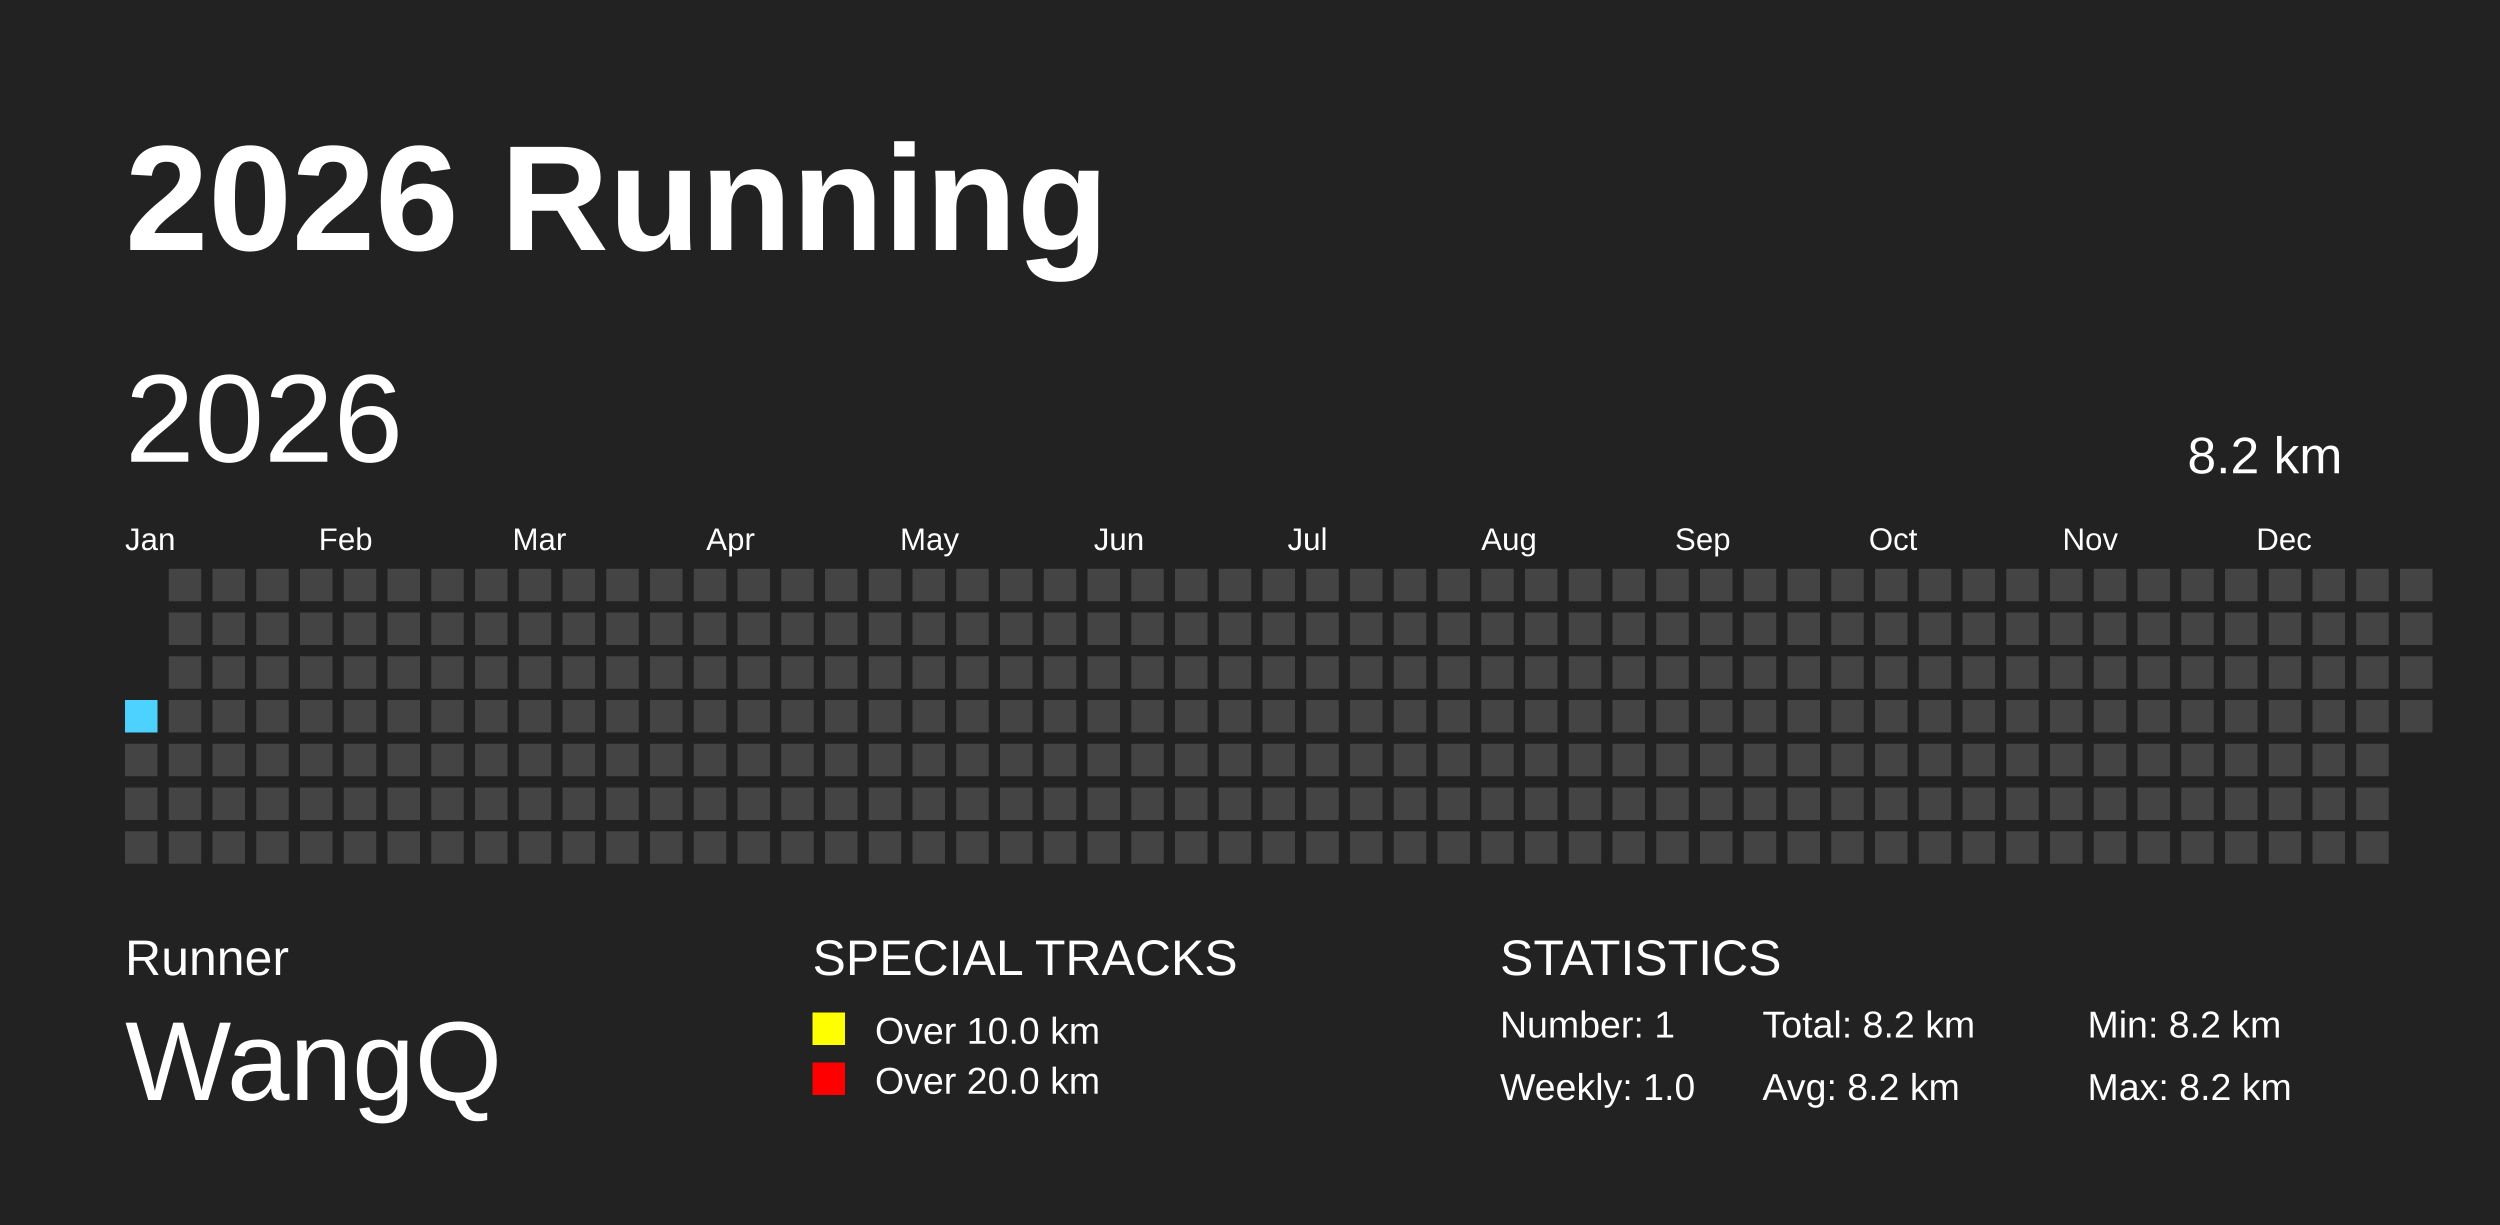
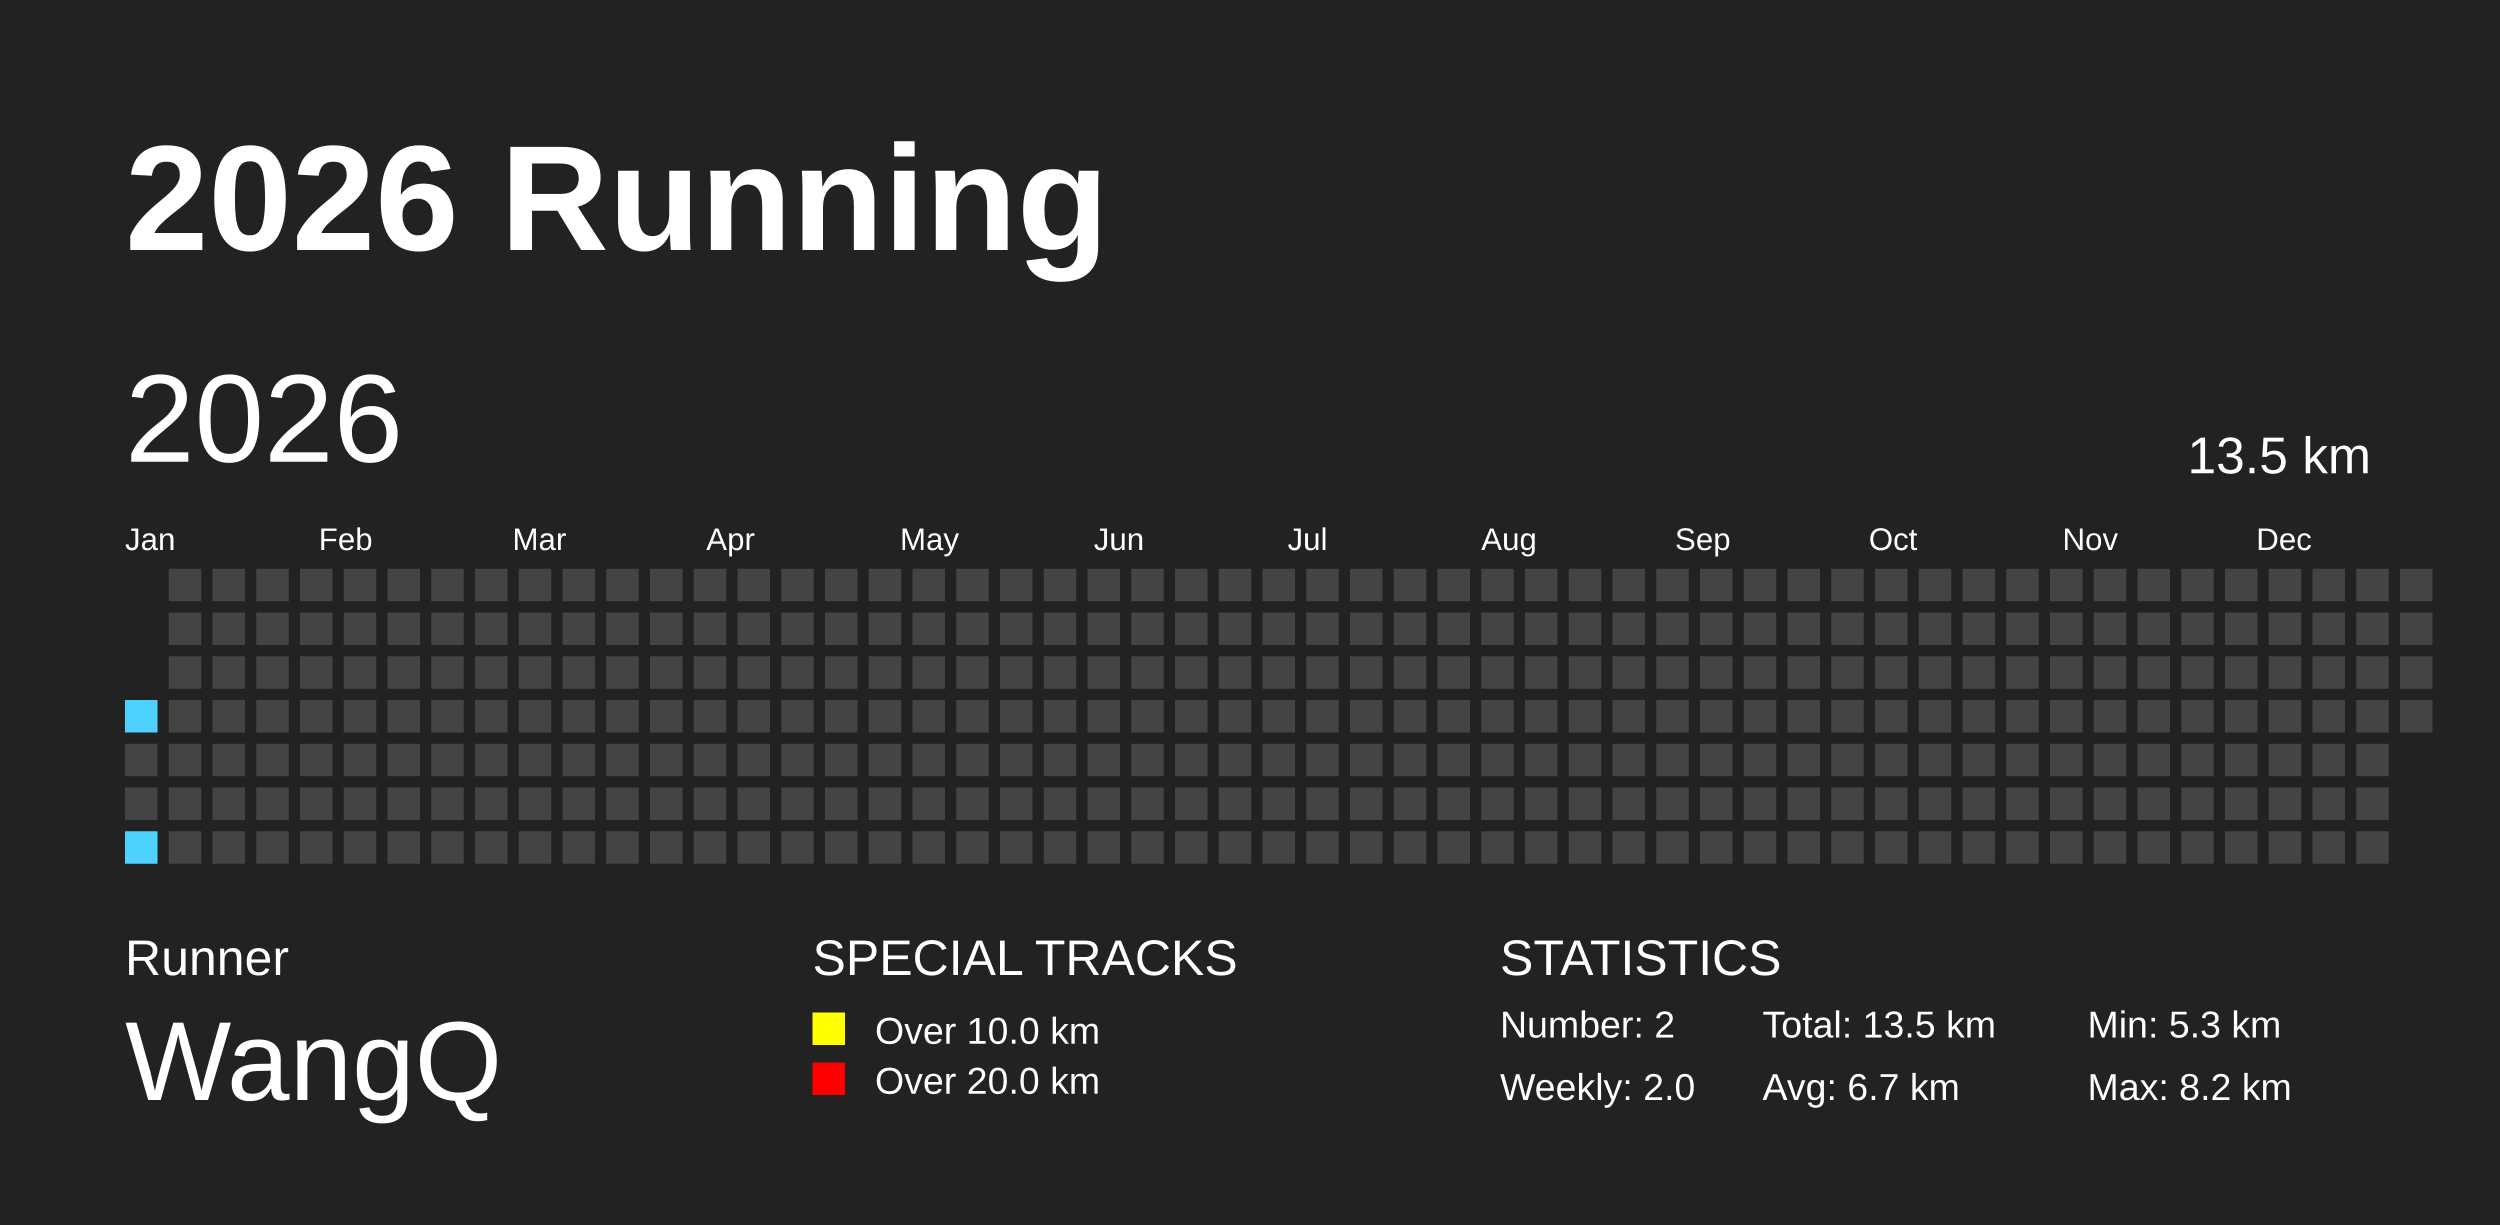
<svg xmlns="http://www.w3.org/2000/svg" baseProfile="full" height="98mm" version="1.1" viewBox="0,0,200,98" width="200mm">
  <defs />
  <rect fill="#222222" height="98" width="200" x="0" y="0" />
  <text fill="#FFFFFF" style="font-size:12px; font-family:Arial; font-weight:bold;" x="10" y="20">2026 Running</text>
  <text fill="#FFFFFF" style="font-size:4px; font-family:Arial" x="10" y="78">Runner</text>
  <text fill="#FFFFFF" style="font-size:9px; font-family:Arial" x="10" y="88">WangQ</text>
  <text fill="#FFFFFF" style="font-size:4px; font-family:Arial" x="65" y="78">SPECIAL TRACKS</text>
  <rect fill="yellow" height="2.6" width="2.6" x="65" y="81" />
  <text fill="#FFFFFF" style="font-size:3px; font-family:Arial" x="70" y="83.5">Over 10.0 km</text>
  <rect fill="red" height="2.6" width="2.6" x="65" y="85" />
  <text fill="#FFFFFF" style="font-size:3px; font-family:Arial" x="70" y="87.5">Over 20.0 km</text>
  <text fill="#FFFFFF" style="font-size:4px; font-family:Arial" x="120" y="78">STATISTICS</text>
-   <text fill="#FFFFFF" style="font-size:3px; font-family:Arial" x="120" y="83">Number: 1</text>
-   <text fill="#FFFFFF" style="font-size:3px; font-family:Arial" x="120" y="88">Weekly: 1.0</text>
-   <text fill="#FFFFFF" style="font-size:3px; font-family:Arial" x="141" y="83">Total: 8.2 km</text>
-   <text fill="#FFFFFF" style="font-size:3px; font-family:Arial" x="141" y="88">Avg: 8.2 km</text>
-   <text fill="#FFFFFF" style="font-size:3px; font-family:Arial" x="167" y="83">Min: 8.2 km</text>
+   <text fill="#FFFFFF" style="font-size:3px; font-family:Arial" x="120" y="83">Number: 2</text>
+   <text fill="#FFFFFF" style="font-size:3px; font-family:Arial" x="120" y="88">Weekly: 2.0</text>
+   <text fill="#FFFFFF" style="font-size:3px; font-family:Arial" x="141" y="83">Total: 13.5 km</text>
+   <text fill="#FFFFFF" style="font-size:3px; font-family:Arial" x="141" y="88">Avg: 6.7 km</text>
+   <text fill="#FFFFFF" style="font-size:3px; font-family:Arial" x="167" y="83">Min: 5.3 km</text>
  <text fill="#FFFFFF" style="font-size:3px; font-family:Arial" x="167" y="88">Max: 8.2 km</text>
  <text dominant-baseline="hanging" fill="#FFFFFF" style="font-size:10.0px; font-family:Arial;" x="10" y="30">2026</text>
-   <text dominant-baseline="hanging" fill="#FFFFFF" style="font-size:4.125px; font-family:Arial;" x="175" y="35">8.2 km</text>
+   <text dominant-baseline="hanging" fill="#FFFFFF" style="font-size:4.125px; font-family:Arial;" x="175" y="35">13.5 km</text>
  <text fill="#FFFFFF" style="font-size:2.5px; font-family:Arial" x="10.0" y="44">Jan</text>
  <text fill="#FFFFFF" style="font-size:2.5px; font-family:Arial" x="25.5" y="44">Feb</text>
  <text fill="#FFFFFF" style="font-size:2.5px; font-family:Arial" x="41.0" y="44">Mar</text>
  <text fill="#FFFFFF" style="font-size:2.5px; font-family:Arial" x="56.5" y="44">Apr</text>
  <text fill="#FFFFFF" style="font-size:2.5px; font-family:Arial" x="72.0" y="44">May</text>
  <text fill="#FFFFFF" style="font-size:2.5px; font-family:Arial" x="87.5" y="44">Jun</text>
  <text fill="#FFFFFF" style="font-size:2.5px; font-family:Arial" x="103.0" y="44">Jul</text>
  <text fill="#FFFFFF" style="font-size:2.5px; font-family:Arial" x="118.5" y="44">Aug</text>
  <text fill="#FFFFFF" style="font-size:2.5px; font-family:Arial" x="134.0" y="44">Sep</text>
  <text fill="#FFFFFF" style="font-size:2.5px; font-family:Arial" x="149.5" y="44">Oct</text>
  <text fill="#FFFFFF" style="font-size:2.5px; font-family:Arial" x="165.0" y="44">Nov</text>
  <text fill="#FFFFFF" style="font-size:2.5px; font-family:Arial" x="180.5" y="44">Dec</text>
  <rect fill="#4DD2FF" height="2.6" width="2.6" x="10.0" y="56.0" />
  <rect fill="#444444" height="2.6" width="2.6" x="10.0" y="59.5" />
  <rect fill="#444444" height="2.6" width="2.6" x="10.0" y="63.0" />
-   <rect fill="#444444" height="2.6" width="2.6" x="10.0" y="66.5" />
+   <rect fill="#4DD2FF" height="2.6" width="2.6" x="10.0" y="66.5" />
  <rect fill="#444444" height="2.6" width="2.6" x="13.5" y="45.5" />
  <rect fill="#444444" height="2.6" width="2.6" x="13.5" y="49.0" />
  <rect fill="#444444" height="2.6" width="2.6" x="13.5" y="52.5" />
  <rect fill="#444444" height="2.6" width="2.6" x="13.5" y="56.0" />
  <rect fill="#444444" height="2.6" width="2.6" x="13.5" y="59.5" />
  <rect fill="#444444" height="2.6" width="2.6" x="13.5" y="63.0" />
  <rect fill="#444444" height="2.6" width="2.6" x="13.5" y="66.5" />
  <rect fill="#444444" height="2.6" width="2.6" x="17.0" y="45.5" />
  <rect fill="#444444" height="2.6" width="2.6" x="17.0" y="49.0" />
  <rect fill="#444444" height="2.6" width="2.6" x="17.0" y="52.5" />
  <rect fill="#444444" height="2.6" width="2.6" x="17.0" y="56.0" />
  <rect fill="#444444" height="2.6" width="2.6" x="17.0" y="59.5" />
  <rect fill="#444444" height="2.6" width="2.6" x="17.0" y="63.0" />
  <rect fill="#444444" height="2.6" width="2.6" x="17.0" y="66.5" />
  <rect fill="#444444" height="2.6" width="2.6" x="20.5" y="45.5" />
  <rect fill="#444444" height="2.6" width="2.6" x="20.5" y="49.0" />
  <rect fill="#444444" height="2.6" width="2.6" x="20.5" y="52.5" />
  <rect fill="#444444" height="2.6" width="2.6" x="20.5" y="56.0" />
  <rect fill="#444444" height="2.6" width="2.6" x="20.5" y="59.5" />
  <rect fill="#444444" height="2.6" width="2.6" x="20.5" y="63.0" />
  <rect fill="#444444" height="2.6" width="2.6" x="20.5" y="66.5" />
  <rect fill="#444444" height="2.6" width="2.6" x="24.0" y="45.5" />
  <rect fill="#444444" height="2.6" width="2.6" x="24.0" y="49.0" />
  <rect fill="#444444" height="2.6" width="2.6" x="24.0" y="52.5" />
  <rect fill="#444444" height="2.6" width="2.6" x="24.0" y="56.0" />
  <rect fill="#444444" height="2.6" width="2.6" x="24.0" y="59.5" />
  <rect fill="#444444" height="2.6" width="2.6" x="24.0" y="63.0" />
  <rect fill="#444444" height="2.6" width="2.6" x="24.0" y="66.5" />
  <rect fill="#444444" height="2.6" width="2.6" x="27.5" y="45.5" />
  <rect fill="#444444" height="2.6" width="2.6" x="27.5" y="49.0" />
  <rect fill="#444444" height="2.6" width="2.6" x="27.5" y="52.5" />
  <rect fill="#444444" height="2.6" width="2.6" x="27.5" y="56.0" />
  <rect fill="#444444" height="2.6" width="2.6" x="27.5" y="59.5" />
  <rect fill="#444444" height="2.6" width="2.6" x="27.5" y="63.0" />
  <rect fill="#444444" height="2.6" width="2.6" x="27.5" y="66.5" />
  <rect fill="#444444" height="2.6" width="2.6" x="31.0" y="45.5" />
  <rect fill="#444444" height="2.6" width="2.6" x="31.0" y="49.0" />
  <rect fill="#444444" height="2.6" width="2.6" x="31.0" y="52.5" />
  <rect fill="#444444" height="2.6" width="2.6" x="31.0" y="56.0" />
  <rect fill="#444444" height="2.6" width="2.6" x="31.0" y="59.5" />
  <rect fill="#444444" height="2.6" width="2.6" x="31.0" y="63.0" />
  <rect fill="#444444" height="2.6" width="2.6" x="31.0" y="66.5" />
  <rect fill="#444444" height="2.6" width="2.6" x="34.5" y="45.5" />
  <rect fill="#444444" height="2.6" width="2.6" x="34.5" y="49.0" />
  <rect fill="#444444" height="2.6" width="2.6" x="34.5" y="52.5" />
  <rect fill="#444444" height="2.6" width="2.6" x="34.5" y="56.0" />
  <rect fill="#444444" height="2.6" width="2.6" x="34.5" y="59.5" />
  <rect fill="#444444" height="2.6" width="2.6" x="34.5" y="63.0" />
  <rect fill="#444444" height="2.6" width="2.6" x="34.5" y="66.5" />
  <rect fill="#444444" height="2.6" width="2.6" x="38.0" y="45.5" />
  <rect fill="#444444" height="2.6" width="2.6" x="38.0" y="49.0" />
  <rect fill="#444444" height="2.6" width="2.6" x="38.0" y="52.5" />
  <rect fill="#444444" height="2.6" width="2.6" x="38.0" y="56.0" />
  <rect fill="#444444" height="2.6" width="2.6" x="38.0" y="59.5" />
  <rect fill="#444444" height="2.6" width="2.6" x="38.0" y="63.0" />
  <rect fill="#444444" height="2.6" width="2.6" x="38.0" y="66.5" />
  <rect fill="#444444" height="2.6" width="2.6" x="41.5" y="45.5" />
  <rect fill="#444444" height="2.6" width="2.6" x="41.5" y="49.0" />
  <rect fill="#444444" height="2.6" width="2.6" x="41.5" y="52.5" />
  <rect fill="#444444" height="2.6" width="2.6" x="41.5" y="56.0" />
  <rect fill="#444444" height="2.6" width="2.6" x="41.5" y="59.5" />
  <rect fill="#444444" height="2.6" width="2.6" x="41.5" y="63.0" />
  <rect fill="#444444" height="2.6" width="2.6" x="41.5" y="66.5" />
  <rect fill="#444444" height="2.6" width="2.6" x="45.0" y="45.5" />
  <rect fill="#444444" height="2.6" width="2.6" x="45.0" y="49.0" />
  <rect fill="#444444" height="2.6" width="2.6" x="45.0" y="52.5" />
  <rect fill="#444444" height="2.6" width="2.6" x="45.0" y="56.0" />
  <rect fill="#444444" height="2.6" width="2.6" x="45.0" y="59.5" />
  <rect fill="#444444" height="2.6" width="2.6" x="45.0" y="63.0" />
  <rect fill="#444444" height="2.6" width="2.6" x="45.0" y="66.5" />
  <rect fill="#444444" height="2.6" width="2.6" x="48.5" y="45.5" />
  <rect fill="#444444" height="2.6" width="2.6" x="48.5" y="49.0" />
  <rect fill="#444444" height="2.6" width="2.6" x="48.5" y="52.5" />
  <rect fill="#444444" height="2.6" width="2.6" x="48.5" y="56.0" />
  <rect fill="#444444" height="2.6" width="2.6" x="48.5" y="59.5" />
  <rect fill="#444444" height="2.6" width="2.6" x="48.5" y="63.0" />
  <rect fill="#444444" height="2.6" width="2.6" x="48.5" y="66.5" />
  <rect fill="#444444" height="2.6" width="2.6" x="52.0" y="45.5" />
  <rect fill="#444444" height="2.6" width="2.6" x="52.0" y="49.0" />
  <rect fill="#444444" height="2.6" width="2.6" x="52.0" y="52.5" />
  <rect fill="#444444" height="2.6" width="2.6" x="52.0" y="56.0" />
  <rect fill="#444444" height="2.6" width="2.6" x="52.0" y="59.5" />
  <rect fill="#444444" height="2.6" width="2.6" x="52.0" y="63.0" />
  <rect fill="#444444" height="2.6" width="2.6" x="52.0" y="66.5" />
  <rect fill="#444444" height="2.6" width="2.6" x="55.5" y="45.5" />
  <rect fill="#444444" height="2.6" width="2.6" x="55.5" y="49.0" />
  <rect fill="#444444" height="2.6" width="2.6" x="55.5" y="52.5" />
  <rect fill="#444444" height="2.6" width="2.6" x="55.5" y="56.0" />
  <rect fill="#444444" height="2.6" width="2.6" x="55.5" y="59.5" />
  <rect fill="#444444" height="2.6" width="2.6" x="55.5" y="63.0" />
  <rect fill="#444444" height="2.6" width="2.6" x="55.5" y="66.5" />
  <rect fill="#444444" height="2.6" width="2.6" x="59.0" y="45.5" />
  <rect fill="#444444" height="2.6" width="2.6" x="59.0" y="49.0" />
  <rect fill="#444444" height="2.6" width="2.6" x="59.0" y="52.5" />
  <rect fill="#444444" height="2.6" width="2.6" x="59.0" y="56.0" />
  <rect fill="#444444" height="2.6" width="2.6" x="59.0" y="59.5" />
  <rect fill="#444444" height="2.6" width="2.6" x="59.0" y="63.0" />
  <rect fill="#444444" height="2.6" width="2.6" x="59.0" y="66.5" />
  <rect fill="#444444" height="2.6" width="2.6" x="62.5" y="45.5" />
  <rect fill="#444444" height="2.6" width="2.6" x="62.5" y="49.0" />
  <rect fill="#444444" height="2.6" width="2.6" x="62.5" y="52.5" />
  <rect fill="#444444" height="2.6" width="2.6" x="62.5" y="56.0" />
  <rect fill="#444444" height="2.6" width="2.6" x="62.5" y="59.5" />
  <rect fill="#444444" height="2.6" width="2.6" x="62.5" y="63.0" />
  <rect fill="#444444" height="2.6" width="2.6" x="62.5" y="66.5" />
  <rect fill="#444444" height="2.6" width="2.6" x="66.0" y="45.5" />
  <rect fill="#444444" height="2.6" width="2.6" x="66.0" y="49.0" />
  <rect fill="#444444" height="2.6" width="2.6" x="66.0" y="52.5" />
  <rect fill="#444444" height="2.6" width="2.6" x="66.0" y="56.0" />
  <rect fill="#444444" height="2.6" width="2.6" x="66.0" y="59.5" />
  <rect fill="#444444" height="2.6" width="2.6" x="66.0" y="63.0" />
  <rect fill="#444444" height="2.6" width="2.6" x="66.0" y="66.5" />
  <rect fill="#444444" height="2.6" width="2.6" x="69.5" y="45.5" />
  <rect fill="#444444" height="2.6" width="2.6" x="69.5" y="49.0" />
  <rect fill="#444444" height="2.6" width="2.6" x="69.5" y="52.5" />
  <rect fill="#444444" height="2.6" width="2.6" x="69.5" y="56.0" />
  <rect fill="#444444" height="2.6" width="2.6" x="69.5" y="59.5" />
  <rect fill="#444444" height="2.6" width="2.6" x="69.5" y="63.0" />
  <rect fill="#444444" height="2.6" width="2.6" x="69.5" y="66.5" />
  <rect fill="#444444" height="2.6" width="2.6" x="73.0" y="45.5" />
  <rect fill="#444444" height="2.6" width="2.6" x="73.0" y="49.0" />
  <rect fill="#444444" height="2.6" width="2.6" x="73.0" y="52.5" />
  <rect fill="#444444" height="2.6" width="2.6" x="73.0" y="56.0" />
  <rect fill="#444444" height="2.6" width="2.6" x="73.0" y="59.5" />
  <rect fill="#444444" height="2.6" width="2.6" x="73.0" y="63.0" />
  <rect fill="#444444" height="2.6" width="2.6" x="73.0" y="66.5" />
  <rect fill="#444444" height="2.6" width="2.6" x="76.5" y="45.5" />
  <rect fill="#444444" height="2.6" width="2.6" x="76.5" y="49.0" />
  <rect fill="#444444" height="2.6" width="2.6" x="76.5" y="52.5" />
  <rect fill="#444444" height="2.6" width="2.6" x="76.5" y="56.0" />
  <rect fill="#444444" height="2.6" width="2.6" x="76.5" y="59.5" />
  <rect fill="#444444" height="2.6" width="2.6" x="76.5" y="63.0" />
  <rect fill="#444444" height="2.6" width="2.6" x="76.5" y="66.5" />
  <rect fill="#444444" height="2.6" width="2.6" x="80.0" y="45.5" />
  <rect fill="#444444" height="2.6" width="2.6" x="80.0" y="49.0" />
  <rect fill="#444444" height="2.6" width="2.6" x="80.0" y="52.5" />
  <rect fill="#444444" height="2.6" width="2.6" x="80.0" y="56.0" />
  <rect fill="#444444" height="2.6" width="2.6" x="80.0" y="59.5" />
  <rect fill="#444444" height="2.6" width="2.6" x="80.0" y="63.0" />
  <rect fill="#444444" height="2.6" width="2.6" x="80.0" y="66.5" />
  <rect fill="#444444" height="2.6" width="2.6" x="83.5" y="45.5" />
  <rect fill="#444444" height="2.6" width="2.6" x="83.5" y="49.0" />
  <rect fill="#444444" height="2.6" width="2.6" x="83.5" y="52.5" />
  <rect fill="#444444" height="2.6" width="2.6" x="83.5" y="56.0" />
  <rect fill="#444444" height="2.6" width="2.6" x="83.5" y="59.5" />
  <rect fill="#444444" height="2.6" width="2.6" x="83.5" y="63.0" />
  <rect fill="#444444" height="2.6" width="2.6" x="83.5" y="66.5" />
  <rect fill="#444444" height="2.6" width="2.6" x="87.0" y="45.5" />
  <rect fill="#444444" height="2.6" width="2.6" x="87.0" y="49.0" />
  <rect fill="#444444" height="2.6" width="2.6" x="87.0" y="52.5" />
  <rect fill="#444444" height="2.6" width="2.6" x="87.0" y="56.0" />
  <rect fill="#444444" height="2.6" width="2.6" x="87.0" y="59.5" />
  <rect fill="#444444" height="2.6" width="2.6" x="87.0" y="63.0" />
  <rect fill="#444444" height="2.6" width="2.6" x="87.0" y="66.5" />
  <rect fill="#444444" height="2.6" width="2.6" x="90.5" y="45.5" />
  <rect fill="#444444" height="2.6" width="2.6" x="90.5" y="49.0" />
  <rect fill="#444444" height="2.6" width="2.6" x="90.5" y="52.5" />
  <rect fill="#444444" height="2.6" width="2.6" x="90.5" y="56.0" />
  <rect fill="#444444" height="2.6" width="2.6" x="90.5" y="59.5" />
  <rect fill="#444444" height="2.6" width="2.6" x="90.5" y="63.0" />
  <rect fill="#444444" height="2.6" width="2.6" x="90.5" y="66.5" />
  <rect fill="#444444" height="2.6" width="2.6" x="94.0" y="45.5" />
  <rect fill="#444444" height="2.6" width="2.6" x="94.0" y="49.0" />
  <rect fill="#444444" height="2.6" width="2.6" x="94.0" y="52.5" />
  <rect fill="#444444" height="2.6" width="2.6" x="94.0" y="56.0" />
  <rect fill="#444444" height="2.6" width="2.6" x="94.0" y="59.5" />
  <rect fill="#444444" height="2.6" width="2.6" x="94.0" y="63.0" />
  <rect fill="#444444" height="2.6" width="2.6" x="94.0" y="66.5" />
  <rect fill="#444444" height="2.6" width="2.6" x="97.5" y="45.5" />
  <rect fill="#444444" height="2.6" width="2.6" x="97.5" y="49.0" />
  <rect fill="#444444" height="2.6" width="2.6" x="97.5" y="52.5" />
  <rect fill="#444444" height="2.6" width="2.6" x="97.5" y="56.0" />
  <rect fill="#444444" height="2.6" width="2.6" x="97.5" y="59.5" />
  <rect fill="#444444" height="2.6" width="2.6" x="97.5" y="63.0" />
  <rect fill="#444444" height="2.6" width="2.6" x="97.5" y="66.5" />
  <rect fill="#444444" height="2.6" width="2.6" x="101.0" y="45.5" />
  <rect fill="#444444" height="2.6" width="2.6" x="101.0" y="49.0" />
  <rect fill="#444444" height="2.6" width="2.6" x="101.0" y="52.5" />
  <rect fill="#444444" height="2.6" width="2.6" x="101.0" y="56.0" />
  <rect fill="#444444" height="2.6" width="2.6" x="101.0" y="59.5" />
  <rect fill="#444444" height="2.6" width="2.6" x="101.0" y="63.0" />
  <rect fill="#444444" height="2.6" width="2.6" x="101.0" y="66.5" />
  <rect fill="#444444" height="2.6" width="2.6" x="104.5" y="45.5" />
  <rect fill="#444444" height="2.6" width="2.6" x="104.5" y="49.0" />
  <rect fill="#444444" height="2.6" width="2.6" x="104.5" y="52.5" />
  <rect fill="#444444" height="2.6" width="2.6" x="104.5" y="56.0" />
  <rect fill="#444444" height="2.6" width="2.6" x="104.5" y="59.5" />
  <rect fill="#444444" height="2.6" width="2.6" x="104.5" y="63.0" />
  <rect fill="#444444" height="2.6" width="2.6" x="104.5" y="66.5" />
  <rect fill="#444444" height="2.6" width="2.6" x="108.0" y="45.5" />
  <rect fill="#444444" height="2.6" width="2.6" x="108.0" y="49.0" />
  <rect fill="#444444" height="2.6" width="2.6" x="108.0" y="52.5" />
  <rect fill="#444444" height="2.6" width="2.6" x="108.0" y="56.0" />
  <rect fill="#444444" height="2.6" width="2.6" x="108.0" y="59.5" />
  <rect fill="#444444" height="2.6" width="2.6" x="108.0" y="63.0" />
  <rect fill="#444444" height="2.6" width="2.6" x="108.0" y="66.5" />
  <rect fill="#444444" height="2.6" width="2.6" x="111.5" y="45.5" />
  <rect fill="#444444" height="2.6" width="2.6" x="111.5" y="49.0" />
  <rect fill="#444444" height="2.6" width="2.6" x="111.5" y="52.5" />
  <rect fill="#444444" height="2.6" width="2.6" x="111.5" y="56.0" />
  <rect fill="#444444" height="2.6" width="2.6" x="111.5" y="59.5" />
  <rect fill="#444444" height="2.6" width="2.6" x="111.5" y="63.0" />
  <rect fill="#444444" height="2.6" width="2.6" x="111.5" y="66.5" />
  <rect fill="#444444" height="2.6" width="2.6" x="115.0" y="45.5" />
  <rect fill="#444444" height="2.6" width="2.6" x="115.0" y="49.0" />
  <rect fill="#444444" height="2.6" width="2.6" x="115.0" y="52.5" />
  <rect fill="#444444" height="2.6" width="2.6" x="115.0" y="56.0" />
  <rect fill="#444444" height="2.6" width="2.6" x="115.0" y="59.5" />
  <rect fill="#444444" height="2.6" width="2.6" x="115.0" y="63.0" />
  <rect fill="#444444" height="2.6" width="2.6" x="115.0" y="66.5" />
  <rect fill="#444444" height="2.6" width="2.6" x="118.5" y="45.5" />
  <rect fill="#444444" height="2.6" width="2.6" x="118.5" y="49.0" />
  <rect fill="#444444" height="2.6" width="2.6" x="118.5" y="52.5" />
  <rect fill="#444444" height="2.6" width="2.6" x="118.5" y="56.0" />
  <rect fill="#444444" height="2.6" width="2.6" x="118.5" y="59.5" />
  <rect fill="#444444" height="2.6" width="2.6" x="118.5" y="63.0" />
  <rect fill="#444444" height="2.6" width="2.6" x="118.5" y="66.5" />
  <rect fill="#444444" height="2.6" width="2.6" x="122.0" y="45.5" />
  <rect fill="#444444" height="2.6" width="2.6" x="122.0" y="49.0" />
  <rect fill="#444444" height="2.6" width="2.6" x="122.0" y="52.5" />
  <rect fill="#444444" height="2.6" width="2.6" x="122.0" y="56.0" />
  <rect fill="#444444" height="2.6" width="2.6" x="122.0" y="59.5" />
  <rect fill="#444444" height="2.6" width="2.6" x="122.0" y="63.0" />
  <rect fill="#444444" height="2.6" width="2.6" x="122.0" y="66.5" />
  <rect fill="#444444" height="2.6" width="2.6" x="125.5" y="45.5" />
  <rect fill="#444444" height="2.6" width="2.6" x="125.5" y="49.0" />
  <rect fill="#444444" height="2.6" width="2.6" x="125.5" y="52.5" />
  <rect fill="#444444" height="2.6" width="2.6" x="125.5" y="56.0" />
  <rect fill="#444444" height="2.6" width="2.6" x="125.5" y="59.5" />
  <rect fill="#444444" height="2.6" width="2.6" x="125.5" y="63.0" />
  <rect fill="#444444" height="2.6" width="2.6" x="125.5" y="66.5" />
  <rect fill="#444444" height="2.6" width="2.6" x="129.0" y="45.5" />
  <rect fill="#444444" height="2.6" width="2.6" x="129.0" y="49.0" />
  <rect fill="#444444" height="2.6" width="2.6" x="129.0" y="52.5" />
  <rect fill="#444444" height="2.6" width="2.6" x="129.0" y="56.0" />
  <rect fill="#444444" height="2.6" width="2.6" x="129.0" y="59.5" />
  <rect fill="#444444" height="2.6" width="2.6" x="129.0" y="63.0" />
  <rect fill="#444444" height="2.6" width="2.6" x="129.0" y="66.5" />
  <rect fill="#444444" height="2.6" width="2.6" x="132.5" y="45.5" />
  <rect fill="#444444" height="2.6" width="2.6" x="132.5" y="49.0" />
  <rect fill="#444444" height="2.6" width="2.6" x="132.5" y="52.5" />
  <rect fill="#444444" height="2.6" width="2.6" x="132.5" y="56.0" />
  <rect fill="#444444" height="2.6" width="2.6" x="132.5" y="59.5" />
  <rect fill="#444444" height="2.6" width="2.6" x="132.5" y="63.0" />
  <rect fill="#444444" height="2.6" width="2.6" x="132.5" y="66.5" />
  <rect fill="#444444" height="2.6" width="2.6" x="136.0" y="45.5" />
  <rect fill="#444444" height="2.6" width="2.6" x="136.0" y="49.0" />
  <rect fill="#444444" height="2.6" width="2.6" x="136.0" y="52.5" />
  <rect fill="#444444" height="2.6" width="2.6" x="136.0" y="56.0" />
  <rect fill="#444444" height="2.6" width="2.6" x="136.0" y="59.5" />
  <rect fill="#444444" height="2.6" width="2.6" x="136.0" y="63.0" />
  <rect fill="#444444" height="2.6" width="2.6" x="136.0" y="66.5" />
  <rect fill="#444444" height="2.6" width="2.6" x="139.5" y="45.5" />
  <rect fill="#444444" height="2.6" width="2.6" x="139.5" y="49.0" />
  <rect fill="#444444" height="2.6" width="2.6" x="139.5" y="52.5" />
  <rect fill="#444444" height="2.6" width="2.6" x="139.5" y="56.0" />
  <rect fill="#444444" height="2.6" width="2.6" x="139.5" y="59.5" />
  <rect fill="#444444" height="2.6" width="2.6" x="139.5" y="63.0" />
  <rect fill="#444444" height="2.6" width="2.6" x="139.5" y="66.5" />
  <rect fill="#444444" height="2.6" width="2.6" x="143.0" y="45.5" />
  <rect fill="#444444" height="2.6" width="2.6" x="143.0" y="49.0" />
  <rect fill="#444444" height="2.6" width="2.6" x="143.0" y="52.5" />
  <rect fill="#444444" height="2.6" width="2.6" x="143.0" y="56.0" />
  <rect fill="#444444" height="2.6" width="2.6" x="143.0" y="59.5" />
  <rect fill="#444444" height="2.6" width="2.6" x="143.0" y="63.0" />
  <rect fill="#444444" height="2.6" width="2.6" x="143.0" y="66.5" />
  <rect fill="#444444" height="2.6" width="2.6" x="146.5" y="45.5" />
  <rect fill="#444444" height="2.6" width="2.6" x="146.5" y="49.0" />
  <rect fill="#444444" height="2.6" width="2.6" x="146.5" y="52.5" />
  <rect fill="#444444" height="2.6" width="2.6" x="146.5" y="56.0" />
  <rect fill="#444444" height="2.6" width="2.6" x="146.5" y="59.5" />
  <rect fill="#444444" height="2.6" width="2.6" x="146.5" y="63.0" />
  <rect fill="#444444" height="2.6" width="2.6" x="146.5" y="66.5" />
  <rect fill="#444444" height="2.6" width="2.6" x="150.0" y="45.5" />
  <rect fill="#444444" height="2.6" width="2.6" x="150.0" y="49.0" />
  <rect fill="#444444" height="2.6" width="2.6" x="150.0" y="52.5" />
  <rect fill="#444444" height="2.6" width="2.6" x="150.0" y="56.0" />
  <rect fill="#444444" height="2.6" width="2.6" x="150.0" y="59.5" />
  <rect fill="#444444" height="2.6" width="2.6" x="150.0" y="63.0" />
  <rect fill="#444444" height="2.6" width="2.6" x="150.0" y="66.5" />
  <rect fill="#444444" height="2.6" width="2.6" x="153.5" y="45.5" />
  <rect fill="#444444" height="2.6" width="2.6" x="153.5" y="49.0" />
  <rect fill="#444444" height="2.6" width="2.6" x="153.5" y="52.5" />
  <rect fill="#444444" height="2.6" width="2.6" x="153.5" y="56.0" />
  <rect fill="#444444" height="2.6" width="2.6" x="153.5" y="59.5" />
  <rect fill="#444444" height="2.6" width="2.6" x="153.5" y="63.0" />
  <rect fill="#444444" height="2.6" width="2.6" x="153.5" y="66.5" />
  <rect fill="#444444" height="2.6" width="2.6" x="157.0" y="45.5" />
  <rect fill="#444444" height="2.6" width="2.6" x="157.0" y="49.0" />
  <rect fill="#444444" height="2.6" width="2.6" x="157.0" y="52.5" />
  <rect fill="#444444" height="2.6" width="2.6" x="157.0" y="56.0" />
  <rect fill="#444444" height="2.6" width="2.6" x="157.0" y="59.5" />
  <rect fill="#444444" height="2.6" width="2.6" x="157.0" y="63.0" />
  <rect fill="#444444" height="2.6" width="2.6" x="157.0" y="66.5" />
  <rect fill="#444444" height="2.6" width="2.6" x="160.5" y="45.5" />
  <rect fill="#444444" height="2.6" width="2.6" x="160.5" y="49.0" />
  <rect fill="#444444" height="2.6" width="2.6" x="160.5" y="52.5" />
  <rect fill="#444444" height="2.6" width="2.6" x="160.5" y="56.0" />
  <rect fill="#444444" height="2.6" width="2.6" x="160.5" y="59.5" />
  <rect fill="#444444" height="2.6" width="2.6" x="160.5" y="63.0" />
  <rect fill="#444444" height="2.6" width="2.6" x="160.5" y="66.5" />
  <rect fill="#444444" height="2.6" width="2.6" x="164.0" y="45.5" />
  <rect fill="#444444" height="2.6" width="2.6" x="164.0" y="49.0" />
  <rect fill="#444444" height="2.6" width="2.6" x="164.0" y="52.5" />
  <rect fill="#444444" height="2.6" width="2.6" x="164.0" y="56.0" />
  <rect fill="#444444" height="2.6" width="2.6" x="164.0" y="59.5" />
  <rect fill="#444444" height="2.6" width="2.6" x="164.0" y="63.0" />
  <rect fill="#444444" height="2.6" width="2.6" x="164.0" y="66.5" />
  <rect fill="#444444" height="2.6" width="2.6" x="167.5" y="45.5" />
  <rect fill="#444444" height="2.6" width="2.6" x="167.5" y="49.0" />
  <rect fill="#444444" height="2.6" width="2.6" x="167.5" y="52.5" />
  <rect fill="#444444" height="2.6" width="2.6" x="167.5" y="56.0" />
  <rect fill="#444444" height="2.6" width="2.6" x="167.5" y="59.5" />
  <rect fill="#444444" height="2.6" width="2.6" x="167.5" y="63.0" />
  <rect fill="#444444" height="2.6" width="2.6" x="167.5" y="66.5" />
  <rect fill="#444444" height="2.6" width="2.6" x="171.0" y="45.5" />
  <rect fill="#444444" height="2.6" width="2.6" x="171.0" y="49.0" />
  <rect fill="#444444" height="2.6" width="2.6" x="171.0" y="52.5" />
  <rect fill="#444444" height="2.6" width="2.6" x="171.0" y="56.0" />
  <rect fill="#444444" height="2.6" width="2.6" x="171.0" y="59.5" />
  <rect fill="#444444" height="2.6" width="2.6" x="171.0" y="63.0" />
  <rect fill="#444444" height="2.6" width="2.6" x="171.0" y="66.5" />
  <rect fill="#444444" height="2.6" width="2.6" x="174.5" y="45.5" />
  <rect fill="#444444" height="2.6" width="2.6" x="174.5" y="49.0" />
  <rect fill="#444444" height="2.6" width="2.6" x="174.5" y="52.5" />
  <rect fill="#444444" height="2.6" width="2.6" x="174.5" y="56.0" />
  <rect fill="#444444" height="2.6" width="2.6" x="174.5" y="59.5" />
  <rect fill="#444444" height="2.6" width="2.6" x="174.5" y="63.0" />
  <rect fill="#444444" height="2.6" width="2.6" x="174.5" y="66.5" />
  <rect fill="#444444" height="2.6" width="2.6" x="178.0" y="45.5" />
  <rect fill="#444444" height="2.6" width="2.6" x="178.0" y="49.0" />
  <rect fill="#444444" height="2.6" width="2.6" x="178.0" y="52.5" />
  <rect fill="#444444" height="2.6" width="2.6" x="178.0" y="56.0" />
  <rect fill="#444444" height="2.6" width="2.6" x="178.0" y="59.5" />
  <rect fill="#444444" height="2.6" width="2.6" x="178.0" y="63.0" />
  <rect fill="#444444" height="2.6" width="2.6" x="178.0" y="66.5" />
  <rect fill="#444444" height="2.6" width="2.6" x="181.5" y="45.5" />
  <rect fill="#444444" height="2.6" width="2.6" x="181.5" y="49.0" />
  <rect fill="#444444" height="2.6" width="2.6" x="181.5" y="52.5" />
  <rect fill="#444444" height="2.6" width="2.6" x="181.5" y="56.0" />
  <rect fill="#444444" height="2.6" width="2.6" x="181.5" y="59.5" />
  <rect fill="#444444" height="2.6" width="2.6" x="181.5" y="63.0" />
  <rect fill="#444444" height="2.6" width="2.6" x="181.5" y="66.5" />
  <rect fill="#444444" height="2.6" width="2.6" x="185.0" y="45.5" />
  <rect fill="#444444" height="2.6" width="2.6" x="185.0" y="49.0" />
  <rect fill="#444444" height="2.6" width="2.6" x="185.0" y="52.5" />
  <rect fill="#444444" height="2.6" width="2.6" x="185.0" y="56.0" />
  <rect fill="#444444" height="2.6" width="2.6" x="185.0" y="59.5" />
  <rect fill="#444444" height="2.6" width="2.6" x="185.0" y="63.0" />
  <rect fill="#444444" height="2.6" width="2.6" x="185.0" y="66.5" />
  <rect fill="#444444" height="2.6" width="2.6" x="188.5" y="45.5" />
  <rect fill="#444444" height="2.6" width="2.6" x="188.5" y="49.0" />
  <rect fill="#444444" height="2.6" width="2.6" x="188.5" y="52.5" />
  <rect fill="#444444" height="2.6" width="2.6" x="188.5" y="56.0" />
  <rect fill="#444444" height="2.6" width="2.6" x="188.5" y="59.5" />
  <rect fill="#444444" height="2.6" width="2.6" x="188.5" y="63.0" />
  <rect fill="#444444" height="2.6" width="2.6" x="188.5" y="66.5" />
  <rect fill="#444444" height="2.6" width="2.6" x="192.0" y="45.5" />
  <rect fill="#444444" height="2.6" width="2.6" x="192.0" y="49.0" />
  <rect fill="#444444" height="2.6" width="2.6" x="192.0" y="52.5" />
  <rect fill="#444444" height="2.6" width="2.6" x="192.0" y="56.0" />
</svg>
